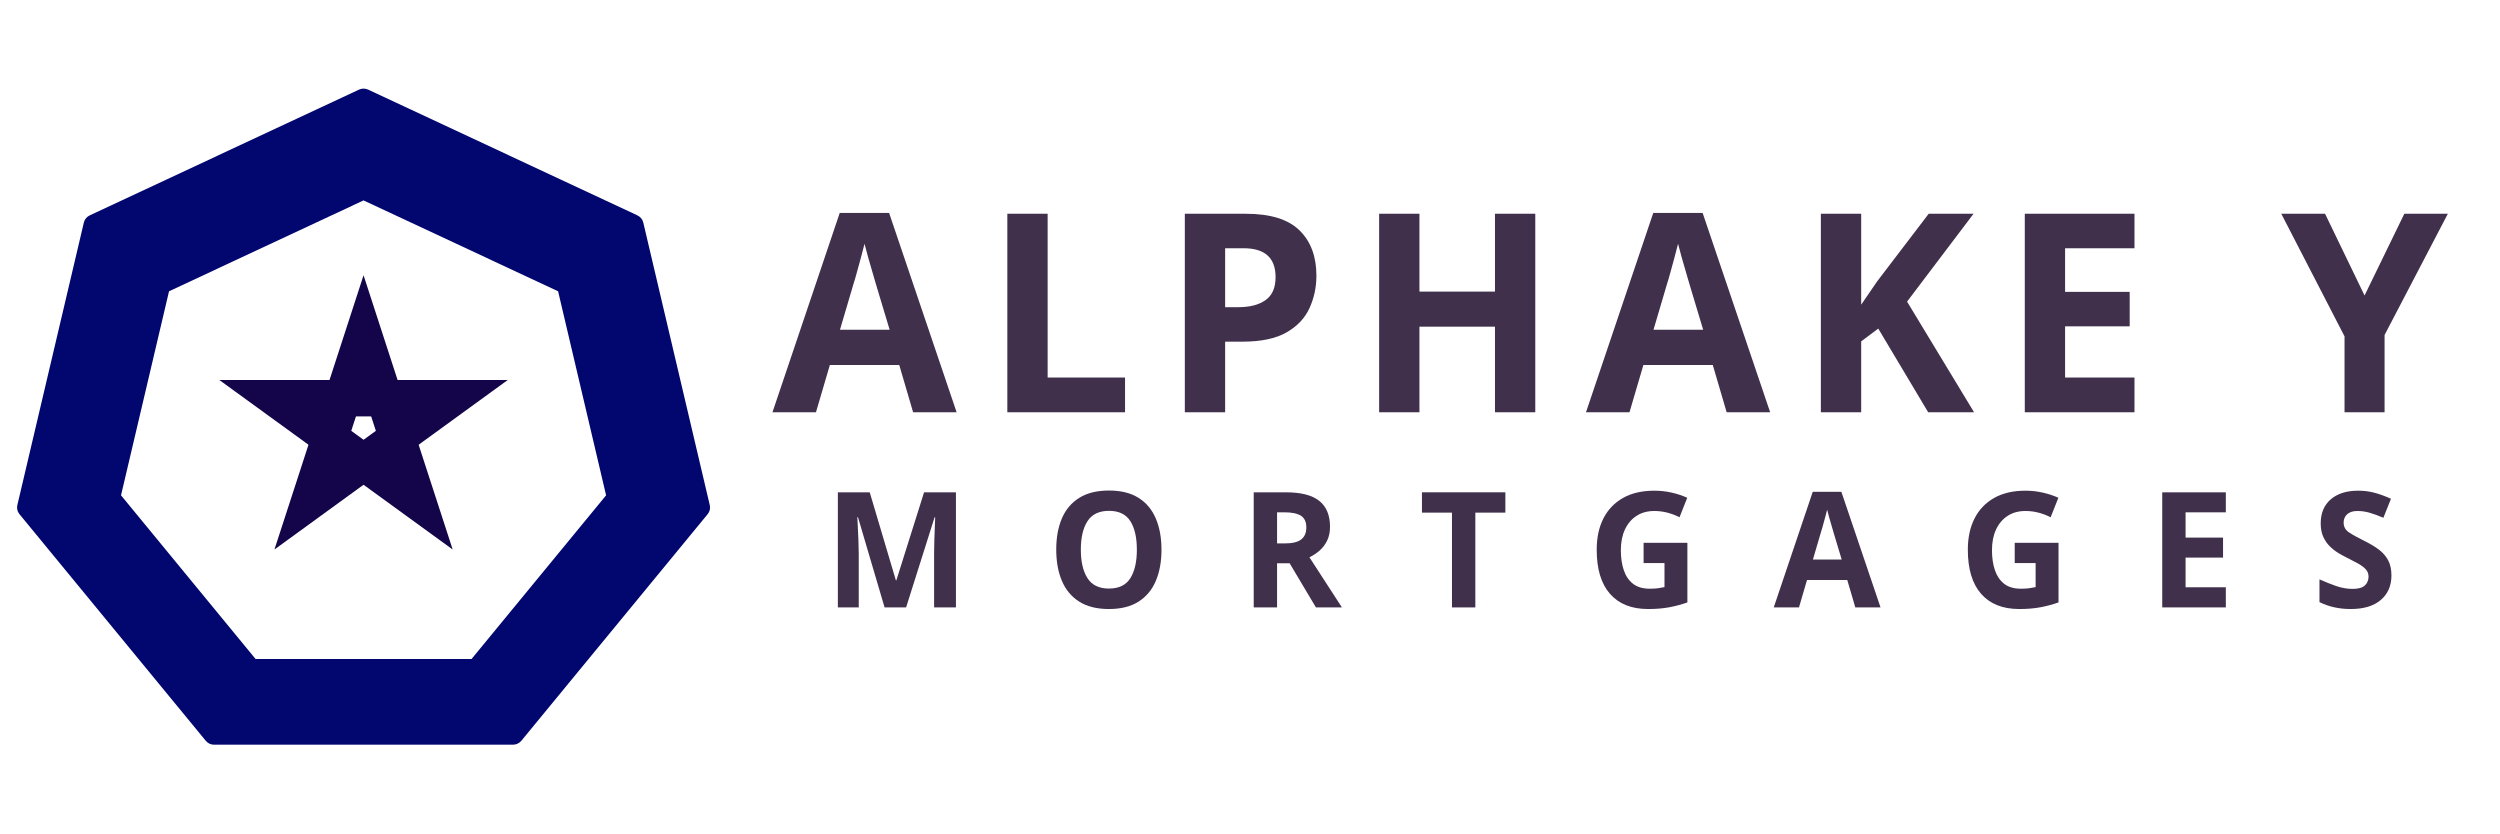
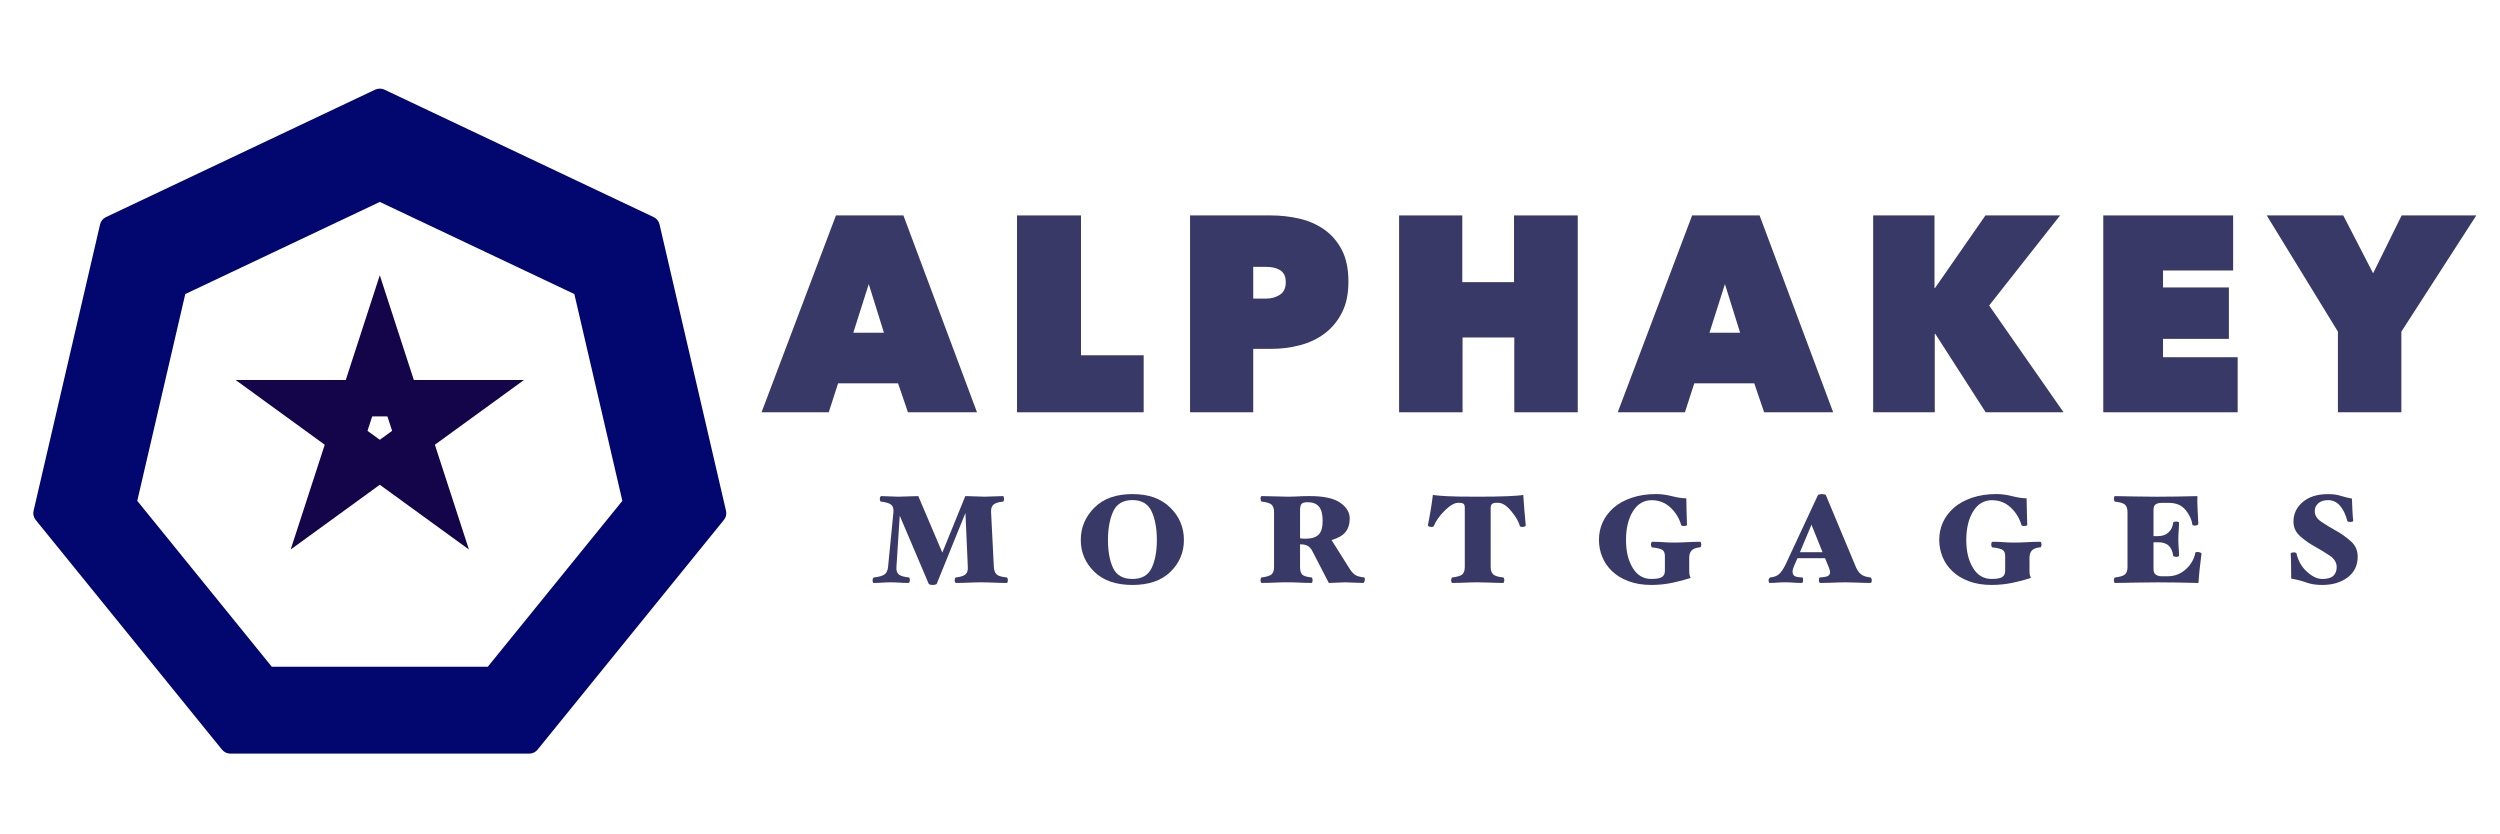
<svg xmlns="http://www.w3.org/2000/svg" id="a" viewBox="0 0 1800 600">
  <defs>
-     <style>.b{fill:#14054b;stroke:#14054b;stroke-miterlimit:10;stroke-width:20px;}.c{fill:#02066f;}.d{letter-spacing:.49em;}.e{letter-spacing:.5em;}.f{letter-spacing:.48em;}.g{letter-spacing:.48em;}.h{letter-spacing:.5em;}.i{font-family:Ubuntu-Bold, Ubuntu;font-size:116.08px;font-weight:700;}.i,.j{fill:#140023;opacity:.81;}.k{letter-spacing:.1em;}.l{letter-spacing:.08em;}.j{font-family:AvenirNext-Heavy, 'Avenir Next';font-size:200.18px;font-weight:800;}</style>
+     <style>.b{fill:#02066f;}.c{fill:#0b0b45;}.d{fill:#14054b;}.e{opacity:.81;}</style>
  </defs>
-   <text class="j" transform="translate(556.17 296.84) scale(.96 1)">
-     <tspan class="k" x="0" y="0">ALPHAKE</tspan>
-     <tspan class="l" x="1131.62" y="0">Y</tspan>
-   </text>
-   <text class="i" transform="translate(593.22 437.34) scale(.96 1)">
-     <tspan class="e" x="0" y="0">MO</tspan>
-     <tspan class="d" x="311.9" y="0">R</tspan>
-     <tspan class="f" x="446.2" y="0">T</tspan>
-     <tspan class="e" x="572.85" y="0">G</tspan>
-     <tspan class="g" x="712.37" y="0">A</tspan>
-     <tspan class="h" x="851.2" y="0">GES</tspan>
-   </text>
-   <path class="c" d="M154.18,536.2c-2.35,0-4.54-1.03-6.02-2.82L14,370.19c-1.5-1.83-2.05-4.19-1.52-6.48l47.89-203.48c.54-2.27,2.07-4.15,4.21-5.14l193.86-90.56c1.04-.48,2.19-.73,3.32-.73s2.29.25,3.31.72l193.88,90.56c2.13,1,3.67,2.88,4.21,5.14l47.88,203.49c.54,2.28,0,4.64-1.52,6.47l-134.16,163.18c-1.47,1.79-3.66,2.82-6.02,2.82h-215.17ZM339.5,474.49l96.89-117.86-34.56-146.91-140.07-65.43-140.06,65.43-34.57,146.91,96.89,117.86h155.48Z" />
-   <polygon class="b" points="282.92 295.66 261.76 230.54 246.53 277.41 253.04 277.41 261.76 250.58 278.42 301.85 288.61 301.85 297.13 295.66 282.92 295.66" />
-   <polygon class="b" points="257.2 283.6 188.72 283.6 228.6 312.57 230.61 306.38 207.78 289.79 261.7 289.8 264.84 280.11 261.59 270.09 257.2 283.6" />
-   <polygon class="b" points="237.78 304.34 216.62 369.46 256.49 340.49 251.23 336.67 228.4 353.25 245.06 301.98 236.82 295.99 226.28 295.99 237.78 304.34" />
-   <polygon class="b" points="251.51 329.22 306.9 369.46 291.67 322.59 286.4 326.42 295.12 353.25 251.51 321.56 243.26 327.55 240.01 337.57 251.51 329.22" />
-   <polygon class="b" points="279.4 323.85 334.8 283.6 285.51 283.6 287.53 289.8 315.74 289.8 272.12 321.48 275.27 331.17 283.8 337.37 279.4 323.85" />
+   <path class="b" d="M165.87,542.61c-2.35,0-4.54-1.04-6.02-2.86L25.69,374.35c-1.5-1.86-2.05-4.25-1.52-6.57l47.89-206.24c.54-2.3,2.07-4.2,4.21-5.21l193.86-91.79c1.04-.48,2.19-.74,3.32-.74s2.29.25,3.31.73l193.88,91.79c2.13,1.01,3.67,2.91,4.21,5.21l47.88,206.26c.54,2.31,0,4.7-1.52,6.56l-134.16,165.4c-1.47,1.82-3.66,2.86-6.02,2.86h-215.17ZM351.2,480.07l96.89-119.46-34.56-148.9-140.07-66.32-140.06,66.32-34.57,148.9,96.89,119.46h155.48Z" />
+   <polygon class="d" points="294.61 295.66 273.45 230.54 258.22 277.41 264.74 277.41 273.45 250.58 290.11 301.85 300.3 301.85 308.83 295.66 294.61 295.66" />
+   <polygon class="d" points="303.55 311.85 282.85 311.85 273.45 282.94 272 287.41 244.46 287.41 273.45 198.18 301.88 285.66 339.6 285.66 303.55 311.85" />
+   <polygon class="d" points="268.89 283.6 200.42 283.6 240.29 312.57 242.3 306.38 219.48 289.79 273.39 289.8 276.54 280.11 273.28 270.09 268.89 283.6" />
+   <polygon class="d" points="245.55 328.75 169.64 273.6 261.62 273.6 273.28 237.72 287.05 280.11 280.65 299.8 250.25 299.8 254.06 302.56 245.55 328.75" />
+   <polygon class="d" points="249.47 304.34 228.31 369.46 268.19 340.49 262.92 336.67 240.09 353.25 256.75 301.98 248.51 295.99 237.98 295.99 249.47 304.34" />
+   <polygon class="d" points="209.29 395.64 237.72 308.16 207.2 285.99 251.76 285.99 268.51 298.16 259.12 327.07 262.92 324.31 285.2 340.49 209.29 395.64" />
+   <polygon class="d" points="263.2 329.22 318.59 369.46 303.36 322.59 298.1 326.42 306.81 353.25 263.2 321.56 254.96 327.55 251.7 337.57 263.2 329.22" />
+   <polygon class="d" points="337.62 395.64 263.2 341.58 232.68 363.75 246.45 321.37 263.2 309.2 287.79 327.07 286.34 322.6 308.62 306.41 337.62 395.64" />
+   <polygon class="d" points="291.1 323.85 346.49 283.6 297.21 283.6 299.22 289.8 327.43 289.8 283.82 321.48 286.96 331.17 295.49 337.37 291.1 323.85" />
+   <polygon class="d" points="314.51 363.55 278.46 337.35 272.06 317.66 296.66 299.8 291.96 299.8 283.44 273.6 377.27 273.6 302.85 327.67 314.51 363.55" />
+   <g class="e">
+     <path class="c" d="M601.88,155.11h48.57l52.99,141.73h-49.72l-7.1-20.82h-43.2l-6.72,20.82h-48.38l53.56-141.73ZM625.5,204.56l-11.13,35.03h22.08l-10.94-35.03Z" />
+     <path class="c" d="M732.24,155.11h46.08v100.69h45.12v41.04h-91.19v-141.73Z" />
+     <path class="c" d="M902.33,251.2v45.64h-45.5v-141.73h58.36c6.91,0,13.69.77,20.35,2.3,6.65,1.54,12.6,4.14,17.85,7.81,5.25,3.67,9.47,8.54,12.67,14.61,3.2,6.07,4.8,13.71,4.8,22.92s-1.57,16.28-4.7,22.42c-3.14,6.14-7.29,11.14-12.48,15.01-5.18,3.87-11.13,6.67-17.85,8.41-6.72,1.74-13.6,2.6-20.64,2.6h-12.86ZM902.33,192.15v22.82h9.6c3.46,0,6.62-.9,9.5-2.7s4.32-4.84,4.32-9.11c0-2.27-.38-4.1-1.15-5.5-.77-1.4-1.82-2.5-3.17-3.3s-2.85-1.37-4.51-1.7c-1.67-.33-3.33-.5-4.99-.5h-9.6Z" />
+     <path class="c" d="M1090.28,242.99h-37.24v53.85h-45.69v-141.73h45.5v48.04h37.25v-48.04h45.88v141.73h-45.69v-53.85Z" />
+     <path class="c" d="M1218.33,155.11h48.57l52.99,141.73h-49.72l-7.1-20.82h-43.2l-6.72,20.82h-48.38l53.56-141.73ZM1241.94,204.56l-11.13,35.03h22.08l-10.94-35.03Z" />
+     <path class="c" d="M1393.41,240.39h-.38v56.45h-44.35v-141.73h44.16v52.25h.38l36.29-52.25h53.75l-51.07,64.86,53.56,76.87h-56.06l-36.28-56.45Z" />
+     <path class="c" d="M1514.36,155.11h93.5v39.64h-50.49v12.21h47.42v37.03h-47.42v13.21h53.75v39.64h-96.76v-141.73Z" />
+     <path class="c" d="M1728.99,296.84h-45.69v-58.05l-51.26-83.68h55.1l21.5,41.64,20.54-41.64h53.75l-53.95,83.68v58.05Z" />
+   </g>
+   <g class="e">
+     <path class="c" d="M725.66,417.75c0,.36-.06.78-.19,1.26-.13.48-.28.72-.47.72-3.09,0-6.24-.08-9.46-.23-3.22-.15-6.27-.22-9.18-.22s-5.88.07-8.94.22-6.13.23-9.22.23c-.19,0-.38-.23-.57-.67-.19-.45-.28-.88-.28-1.31,0-.3.08-.69.24-1.17.16-.48.33-.75.52-.81,3.41-.36,5.75-1.11,7.05-2.25,1.29-1.14,1.84-2.91,1.66-5.31l-1.7-38.88-20.72,51.12c-.06.12-.38.27-.95.45-.57.18-1.2.27-1.89.27-.88,0-1.54-.09-1.99-.27s-.73-.33-.85-.45l-20.91-49.14-2.37,36.9c-.19,2.46.36,4.25,1.66,5.36,1.29,1.11,3.77,1.84,7.43,2.21.19,0,.33.25.43.76.09.51.14.92.14,1.21,0,.42-.09.86-.28,1.31-.19.45-.38.67-.57.67-2.4,0-4.59-.08-6.58-.23-1.99-.15-4.08-.22-6.29-.22s-4.38.07-6.34.22c-1.96.15-4,.23-6.15.23-.19,0-.35-.26-.47-.77s-.19-.91-.19-1.21c0-.42.11-.84.33-1.26.22-.42.43-.66.62-.72,3.72-.42,6.29-1.15,7.71-2.21,1.42-1.05,2.25-2.83,2.51-5.36l3.88-39.51c.19-2.52-.38-4.3-1.7-5.35-1.32-1.05-3.82-1.79-7.47-2.21-.19-.06-.35-.33-.47-.81-.13-.48-.19-.87-.19-1.17,0-.42.11-.85.33-1.3.22-.45.43-.67.62-.67,1.58,0,3.69.08,6.33.22,2.65.15,4.66.22,6.04.22,1.75,0,4.09-.07,7.01-.22,2.92-.15,5.38-.22,7.38-.22l17.31,40.7,16.56-40.7c2.4,0,4.87.08,7.43.22,2.55.15,4.65.22,6.29.22,1.89,0,4.13-.07,6.72-.22,2.58-.15,4.82-.22,6.72-.22.19,0,.36.24.52.72.16.48.24.9.24,1.26,0,.3-.06.71-.19,1.21-.13.51-.28.77-.47.77-3.47.36-5.82,1.11-7.05,2.25-1.23,1.14-1.78,2.91-1.66,5.31l1.99,39.51c.13,2.4.77,4.17,1.94,5.31,1.17,1.14,3.64,1.89,7.43,2.25.19,0,.36.25.52.76.16.51.24.92.24,1.21Z" />
+     <path class="c" d="M852.42,388.77c0,9-3.23,16.65-9.7,22.95-6.46,6.3-15.59,9.45-27.39,9.45s-20.94-3.16-27.43-9.5c-6.5-6.33-9.74-13.96-9.74-22.9s3.25-16.68,9.74-23.22c6.5-6.54,15.64-9.81,27.43-9.81s20.61,3.23,27.2,9.67c6.59,6.45,9.89,14.24,9.89,23.36ZM832.93,388.77c0-8.28-1.26-15.13-3.78-20.57-2.52-5.43-7.13-8.14-13.81-8.14s-11.37,2.75-13.86,8.23c-2.49,5.49-3.74,12.32-3.74,20.48s1.25,15.11,3.74,20.29c2.49,5.19,7.11,7.79,13.86,7.79s11.29-2.61,13.81-7.83c2.52-5.22,3.78-11.97,3.78-20.25Z" />
+     <path class="c" d="M982.68,417.75c-.06.36-.21.78-.43,1.26-.22.48-.43.72-.62.72-1.77,0-4.1-.08-7-.23s-4.89-.22-5.96-.22c-1.51,0-3.5.07-5.96.22-2.46.15-4.45.23-5.96.23l-11.92-23.04c-.95-1.8-2.08-3.04-3.41-3.74-1.32-.69-3.12-1.04-5.39-1.04v16.29c0,2.4.47,4.17,1.42,5.31.95,1.14,3.25,1.89,6.91,2.25.19,0,.36.25.52.76.16.51.24.92.24,1.21,0,.36-.08.78-.24,1.26-.16.48-.33.72-.52.72-3.09,0-6.09-.08-8.99-.23-2.9-.15-5.8-.22-8.7-.22s-5.91.07-9.03.22-6.23.23-9.32.23c-.19,0-.36-.23-.52-.67-.16-.45-.24-.88-.24-1.31,0-.3.08-.69.24-1.17.16-.48.33-.75.52-.81,3.66-.42,6.07-1.17,7.24-2.25,1.17-1.08,1.75-2.85,1.75-5.31v-39.51c0-2.46-.58-4.23-1.75-5.31-1.17-1.08-3.58-1.83-7.24-2.25-.19-.06-.36-.33-.52-.81-.16-.48-.24-.87-.24-1.17,0-.42.08-.85.24-1.3.16-.45.33-.67.52-.67,3.09,0,6.26.08,9.51.22,3.25.15,6.32.22,9.22.22s5.49-.07,7.76-.22c2.27-.15,4.95-.22,8.04-.22,10.22,0,17.59,1.6,22.14,4.81,4.54,3.21,6.81,6.98,6.81,11.29,0,4.08-1.03,7.37-3.08,9.86-2.05,2.49-5.39,4.39-10,5.71l12.98,20.61c1.33,2.1,2.68,3.6,4.07,4.5,1.39.9,3.54,1.5,6.44,1.8.19,0,.33.25.43.76.09.51.11.92.05,1.21ZM952.31,374.91c0-4.62-.88-7.99-2.65-10.12-1.77-2.13-4.48-3.2-8.13-3.2-2.27,0-3.75.42-4.45,1.26s-1.04,2.31-1.04,4.41v20.34c.38.06.93.12,1.66.18.72.06,1.4.09,2.03.09,4.48,0,7.69-.96,9.65-2.88,1.96-1.92,2.93-5.28,2.93-10.08Z" />
+     <path class="c" d="M1098.56,378.24c0,.3-.24.57-.71.81-.47.24-1.02.36-1.66.36-.25,0-.6-.04-1.04-.13-.44-.09-.69-.2-.76-.32-.88-3.3-2.98-6.94-6.29-10.93-3.31-3.99-6.42-5.99-9.32-5.99h-1.42c-1.45,0-2.49.29-3.12.86-.63.57-.95,1.46-.95,2.65v42.66c0,2.4.6,4.17,1.8,5.31,1.2,1.14,3.63,1.89,7.28,2.25.19,0,.36.25.52.76.16.51.24.92.24,1.21,0,.36-.08.78-.24,1.26-.16.48-.33.72-.52.72-3.03,0-6.13-.08-9.32-.23s-6.2-.22-9.03-.22-5.93.07-9.08.22-6.28.23-9.37.23c-.19,0-.36-.24-.52-.72-.16-.48-.24-.9-.24-1.26,0-.3.08-.69.24-1.17.16-.48.33-.75.52-.81,3.72-.42,6.17-1.17,7.33-2.25,1.17-1.08,1.75-2.85,1.75-5.31v-42.66c0-1.32-.28-2.23-.85-2.74s-1.64-.77-3.22-.77h-.76c-2.59,0-5.77,1.85-9.55,5.54-3.78,3.69-6.46,7.49-8.04,11.38-.06.18-.3.3-.71.36-.41.06-.74.09-.99.09-.57,0-1.12-.12-1.66-.36-.54-.24-.8-.51-.8-.81.63-3,1.31-6.67,2.03-11.03.72-4.35,1.25-7.96,1.56-10.84,2.21.36,5.64.66,10.31.9s12.01.36,22.04.36c8.58,0,15.72-.12,21.43-.36,5.71-.24,9.47-.54,11.3-.9.19,2.88.44,6.3.76,10.26s.66,7.83,1.04,11.61Z" />
+     <path class="c" d="M1224.94,392.06c0,.3-.08.71-.24,1.21-.16.51-.33.76-.52.76-3.03.3-5.11,1.08-6.24,2.34-1.14,1.26-1.7,3-1.7,5.23v9.1c0,1.5.08,2.58.24,3.25.16.66.43,1.38.8,2.16-3.78,1.26-8.14,2.42-13.05,3.47s-10.03,1.58-15.33,1.58c-6.12,0-11.57-.9-16.37-2.7-4.79-1.8-8.77-4.23-11.92-7.29-3.09-2.94-5.42-6.36-7-10.26-1.58-3.9-2.37-7.95-2.37-12.15,0-4.5.87-8.69,2.6-12.56,1.73-3.87,4.37-7.39,7.9-10.57,3.47-3.06,7.83-5.47,13.1-7.25,5.27-1.77,11.12-2.66,17.55-2.66,3.66,0,7.47.51,11.45,1.53,3.97,1.02,7.41,1.53,10.31,1.53,0,2.46.06,5.62.19,9.5.12,3.87.22,7.13.28,9.77,0,.18-.27.34-.8.5-.54.15-1.03.22-1.47.22s-.83-.06-1.18-.18c-.35-.12-.58-.3-.71-.54-1.45-4.98-4.05-9.21-7.8-12.69-3.75-3.48-8.25-5.22-13.48-5.22-5.68,0-10.17,2.67-13.48,8.01-3.31,5.34-4.97,12.21-4.97,20.61s1.61,14.8,4.82,20.12c3.22,5.31,7.66,7.96,13.34,7.96,3.85,0,6.45-.48,7.8-1.44,1.36-.96,2.03-2.4,2.03-4.33v-10.73c0-2.04-.57-3.49-1.7-4.33s-3.66-1.47-7.57-1.89c-.19,0-.36-.24-.52-.72-.16-.48-.24-.93-.24-1.35s.08-.86.24-1.31c.16-.45.33-.67.52-.67,3.09,0,5.8.1,8.13.29,2.33.2,4.92.29,7.76.29s5.99-.1,9.27-.29,6.46-.29,9.55-.29c.19,0,.36.24.52.72.16.48.24.9.24,1.26Z" />
+     <path class="c" d="M1347.72,417.75c0,.36-.08.78-.24,1.26-.16.48-.33.72-.52.72-3.03,0-6.08-.08-9.17-.23-3.09-.15-5.92-.22-8.51-.22-2.9,0-6,.07-9.31.22-3.31.15-6.51.23-9.6.23-.19,0-.36-.23-.52-.67-.16-.45-.24-.88-.24-1.31,0-.3.05-.69.14-1.17.09-.48.24-.75.43-.81,3.03-.18,5.03-.55,6.01-1.12.98-.57,1.47-1.46,1.47-2.66,0-.48-.11-1.08-.33-1.8-.22-.72-.46-1.38-.71-1.98l-2.58-6.3h-19.86l-2.3,5.22c-.38.84-.68,1.64-.9,2.39s-.33,1.39-.33,1.93c0,1.26.36,2.27,1.09,3.01.72.75,2.73,1.19,6.01,1.31.19,0,.32.25.38.76.06.51.09.92.09,1.21,0,.42-.08.86-.24,1.31-.16.45-.33.67-.52.67-2.71,0-4.82-.08-6.34-.23s-3.53-.22-6.05-.22c-2.08,0-3.9.07-5.48.22s-3.43.23-5.57.23c-.19,0-.35-.26-.47-.77-.12-.51-.19-.91-.19-1.21s.14-.69.43-1.17c.28-.48.52-.75.71-.81,2.71-.24,4.82-1.02,6.34-2.34s3.06-3.54,4.63-6.66l23.46-50.31c.06-.18.41-.34,1.04-.5.63-.15,1.23-.22,1.8-.22s1.17.08,1.8.22c.63.15.98.32,1.04.5l21,50.31c1.13,3,2.49,5.17,4.07,6.52,1.58,1.35,3.94,2.18,7.09,2.48.19,0,.39.25.62.76.22.51.33.92.33,1.21ZM1312.24,397.59l-7.97-19.81-8.31,19.81h16.27Z" />
+     <path class="c" d="M1469.94,392.06c0,.3-.08.71-.24,1.21-.16.51-.33.76-.52.76-3.03.3-5.11,1.08-6.24,2.34-1.14,1.26-1.7,3-1.7,5.23v9.1c0,1.5.08,2.58.24,3.25.16.66.43,1.38.8,2.16-3.78,1.26-8.14,2.42-13.05,3.47s-10.03,1.58-15.33,1.58c-6.12,0-11.57-.9-16.37-2.7-4.79-1.8-8.77-4.23-11.92-7.29-3.09-2.94-5.42-6.36-7-10.26-1.58-3.9-2.37-7.95-2.37-12.15,0-4.5.87-8.69,2.6-12.56,1.73-3.87,4.37-7.39,7.9-10.57,3.47-3.06,7.83-5.47,13.1-7.25,5.27-1.77,11.12-2.66,17.55-2.66,3.66,0,7.47.51,11.45,1.53,3.97,1.02,7.41,1.53,10.31,1.53,0,2.46.06,5.62.19,9.5.12,3.87.22,7.13.28,9.77,0,.18-.27.34-.8.5-.54.15-1.03.22-1.47.22s-.83-.06-1.18-.18c-.35-.12-.58-.3-.71-.54-1.45-4.98-4.05-9.21-7.8-12.69-3.75-3.48-8.25-5.22-13.48-5.22-5.68,0-10.17,2.67-13.48,8.01-3.31,5.34-4.97,12.21-4.97,20.61s1.61,14.8,4.82,20.12c3.22,5.31,7.66,7.96,13.34,7.96,3.85,0,6.45-.48,7.8-1.44,1.36-.96,2.03-2.4,2.03-4.33v-10.73c0-2.04-.57-3.49-1.7-4.33s-3.66-1.47-7.57-1.89c-.19,0-.36-.24-.52-.72-.16-.48-.24-.93-.24-1.35s.08-.86.24-1.31c.16-.45.33-.67.52-.67,3.09,0,5.8.1,8.13.29,2.33.2,4.92.29,7.76.29s5.99-.1,9.27-.29,6.46-.29,9.55-.29c.19,0,.36.24.52.72.16.48.24.9.24,1.26Z" />
+     <path class="c" d="M1585.07,398.67c-.44,3.36-.87,6.92-1.28,10.67-.41,3.75-.71,7.22-.9,10.4-3.97-.12-8.96-.23-14.95-.32-5.99-.09-10.82-.13-14.47-.13s-8.86.06-15.61.18c-6.75.12-11.79.21-15.14.27-.19,0-.36-.24-.52-.72-.16-.48-.24-.9-.24-1.26,0-.3.08-.69.24-1.17.16-.48.33-.75.52-.81,3.72-.42,6.16-1.17,7.33-2.25s1.75-2.85,1.75-5.31v-39.51c0-2.46-.58-4.23-1.75-5.31s-3.61-1.83-7.33-2.25c-.19-.06-.36-.33-.52-.81-.16-.48-.24-.87-.24-1.17,0-.36.08-.78.24-1.26.16-.48.33-.72.52-.72,3.34.06,8.14.15,14.38.27,6.24.12,11.38.18,15.42.18,3.41,0,8.23-.04,14.47-.13s11.29-.19,15.14-.31c-.13,2.46-.08,5.64.14,9.54.22,3.9.39,7.41.52,10.53,0,.24-.24.5-.71.77-.47.27-1.12.4-1.94.4-.44,0-.82-.06-1.13-.18-.32-.12-.47-.24-.47-.36-.5-3.78-2.16-7.36-4.97-10.75-2.81-3.39-6.76-5.08-11.87-5.08h-5.68c-1.26,0-2.49.3-3.69.9-1.2.6-1.8,2.07-1.8,4.41v18.63h3.22c3.15,0,5.69-.9,7.61-2.7,1.92-1.8,3.04-4.17,3.36-7.11,0-.18.27-.34.8-.5.54-.15.96-.22,1.28-.22.44,0,.9.08,1.37.22.47.15.71.32.71.5,0,2.22-.08,4.29-.24,6.21-.16,1.92-.24,3.9-.24,5.94s.08,4.07.24,5.89c.16,1.83.24,3.83.24,5.99,0,.18-.24.35-.71.5-.47.15-.93.22-1.37.22-.32,0-.73-.07-1.23-.22-.5-.15-.79-.32-.85-.5-.38-3.12-1.44-5.54-3.17-7.25-1.73-1.71-4.34-2.56-7.8-2.56h-3.22v19.17c0,2.16.6,3.58,1.8,4.27,1.2.69,2.43,1.04,3.69,1.04h4.92c4.79,0,9.05-1.65,12.77-4.95,3.72-3.3,6.05-7.35,7-12.15,0-.12.14-.21.43-.27.28-.06.61-.09.99-.09.69,0,1.37.12,2.03.36s.96.54.9.9Z" />
+     <path class="c" d="M1682.12,382.2c3.72,2.1,7.22,4.61,10.5,7.51,3.28,2.91,4.92,6.59,4.92,11.03,0,6.36-2.41,11.36-7.24,14.99-4.83,3.63-10.9,5.44-18.21,5.44-4.48,0-8.31-.58-11.49-1.75s-6.83-2.12-10.93-2.83c-.06-2.16-.09-5.04-.09-8.64s-.09-6.78-.28-9.54c0-.18.27-.34.8-.5.54-.15.99-.22,1.37-.22.44,0,.87.06,1.28.18.41.12.65.3.71.54,1.2,5.34,3.71,9.75,7.52,13.23,3.81,3.48,7.52,5.22,11.12,5.22s6.29-.77,7.9-2.29c1.61-1.53,2.41-3.62,2.41-6.26,0-3.24-1.64-5.97-4.92-8.19-3.28-2.22-6.81-4.38-10.59-6.48-3.85-2.1-7.41-4.59-10.69-7.47s-4.92-6.42-4.92-10.62c0-5.58,2.22-10.27,6.67-14.08,4.45-3.81,10.55-5.71,18.3-5.71,3.47,0,6.46.41,8.99,1.21,2.52.81,5.23,1.49,8.14,2.03.06,2.16.17,4.86.33,8.1.16,3.24.36,5.91.61,8.01,0,.18-.27.35-.8.5-.54.15-.96.23-1.28.23-.44,0-.88-.06-1.32-.18-.44-.12-.73-.3-.85-.54-1.2-4.68-2.96-8.35-5.3-11.02-2.33-2.67-5.2-4-8.61-4-2.96,0-5.3.75-7,2.25-1.7,1.5-2.55,3.39-2.55,5.67,0,3,1.59,5.57,4.78,7.69,3.18,2.13,6.76,4.31,10.74,6.53Z" />
+   </g>
</svg>
